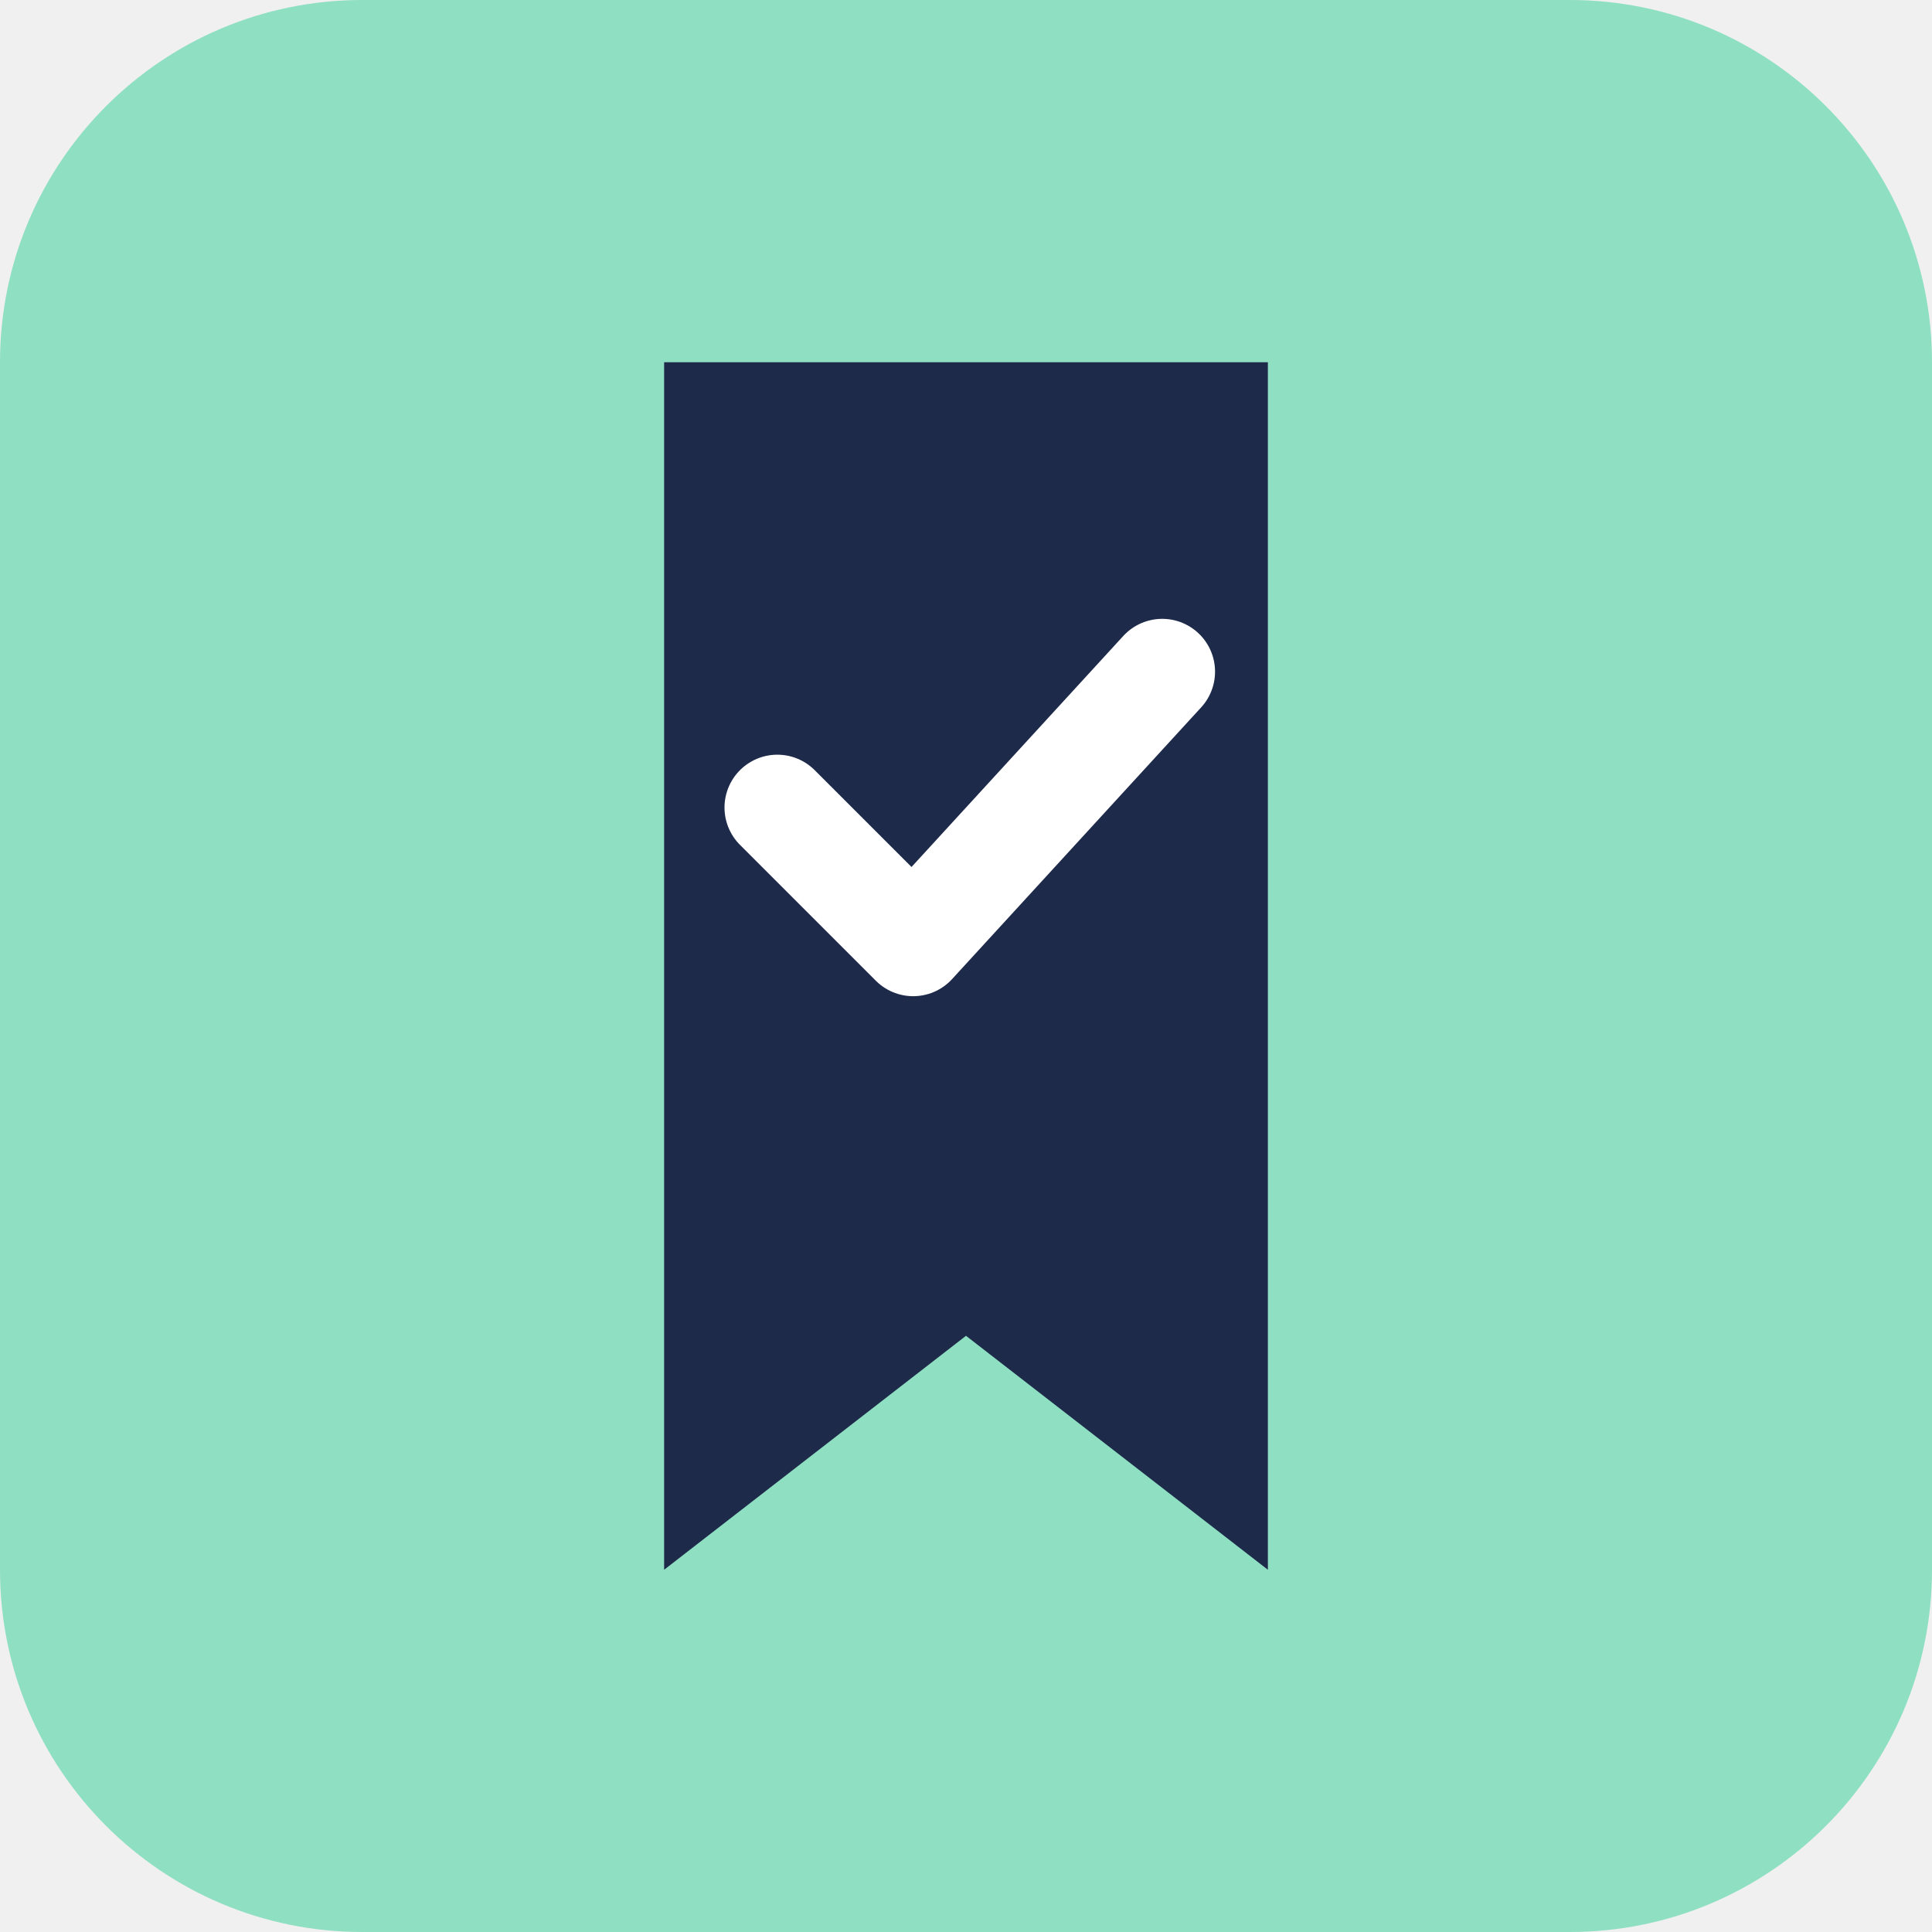
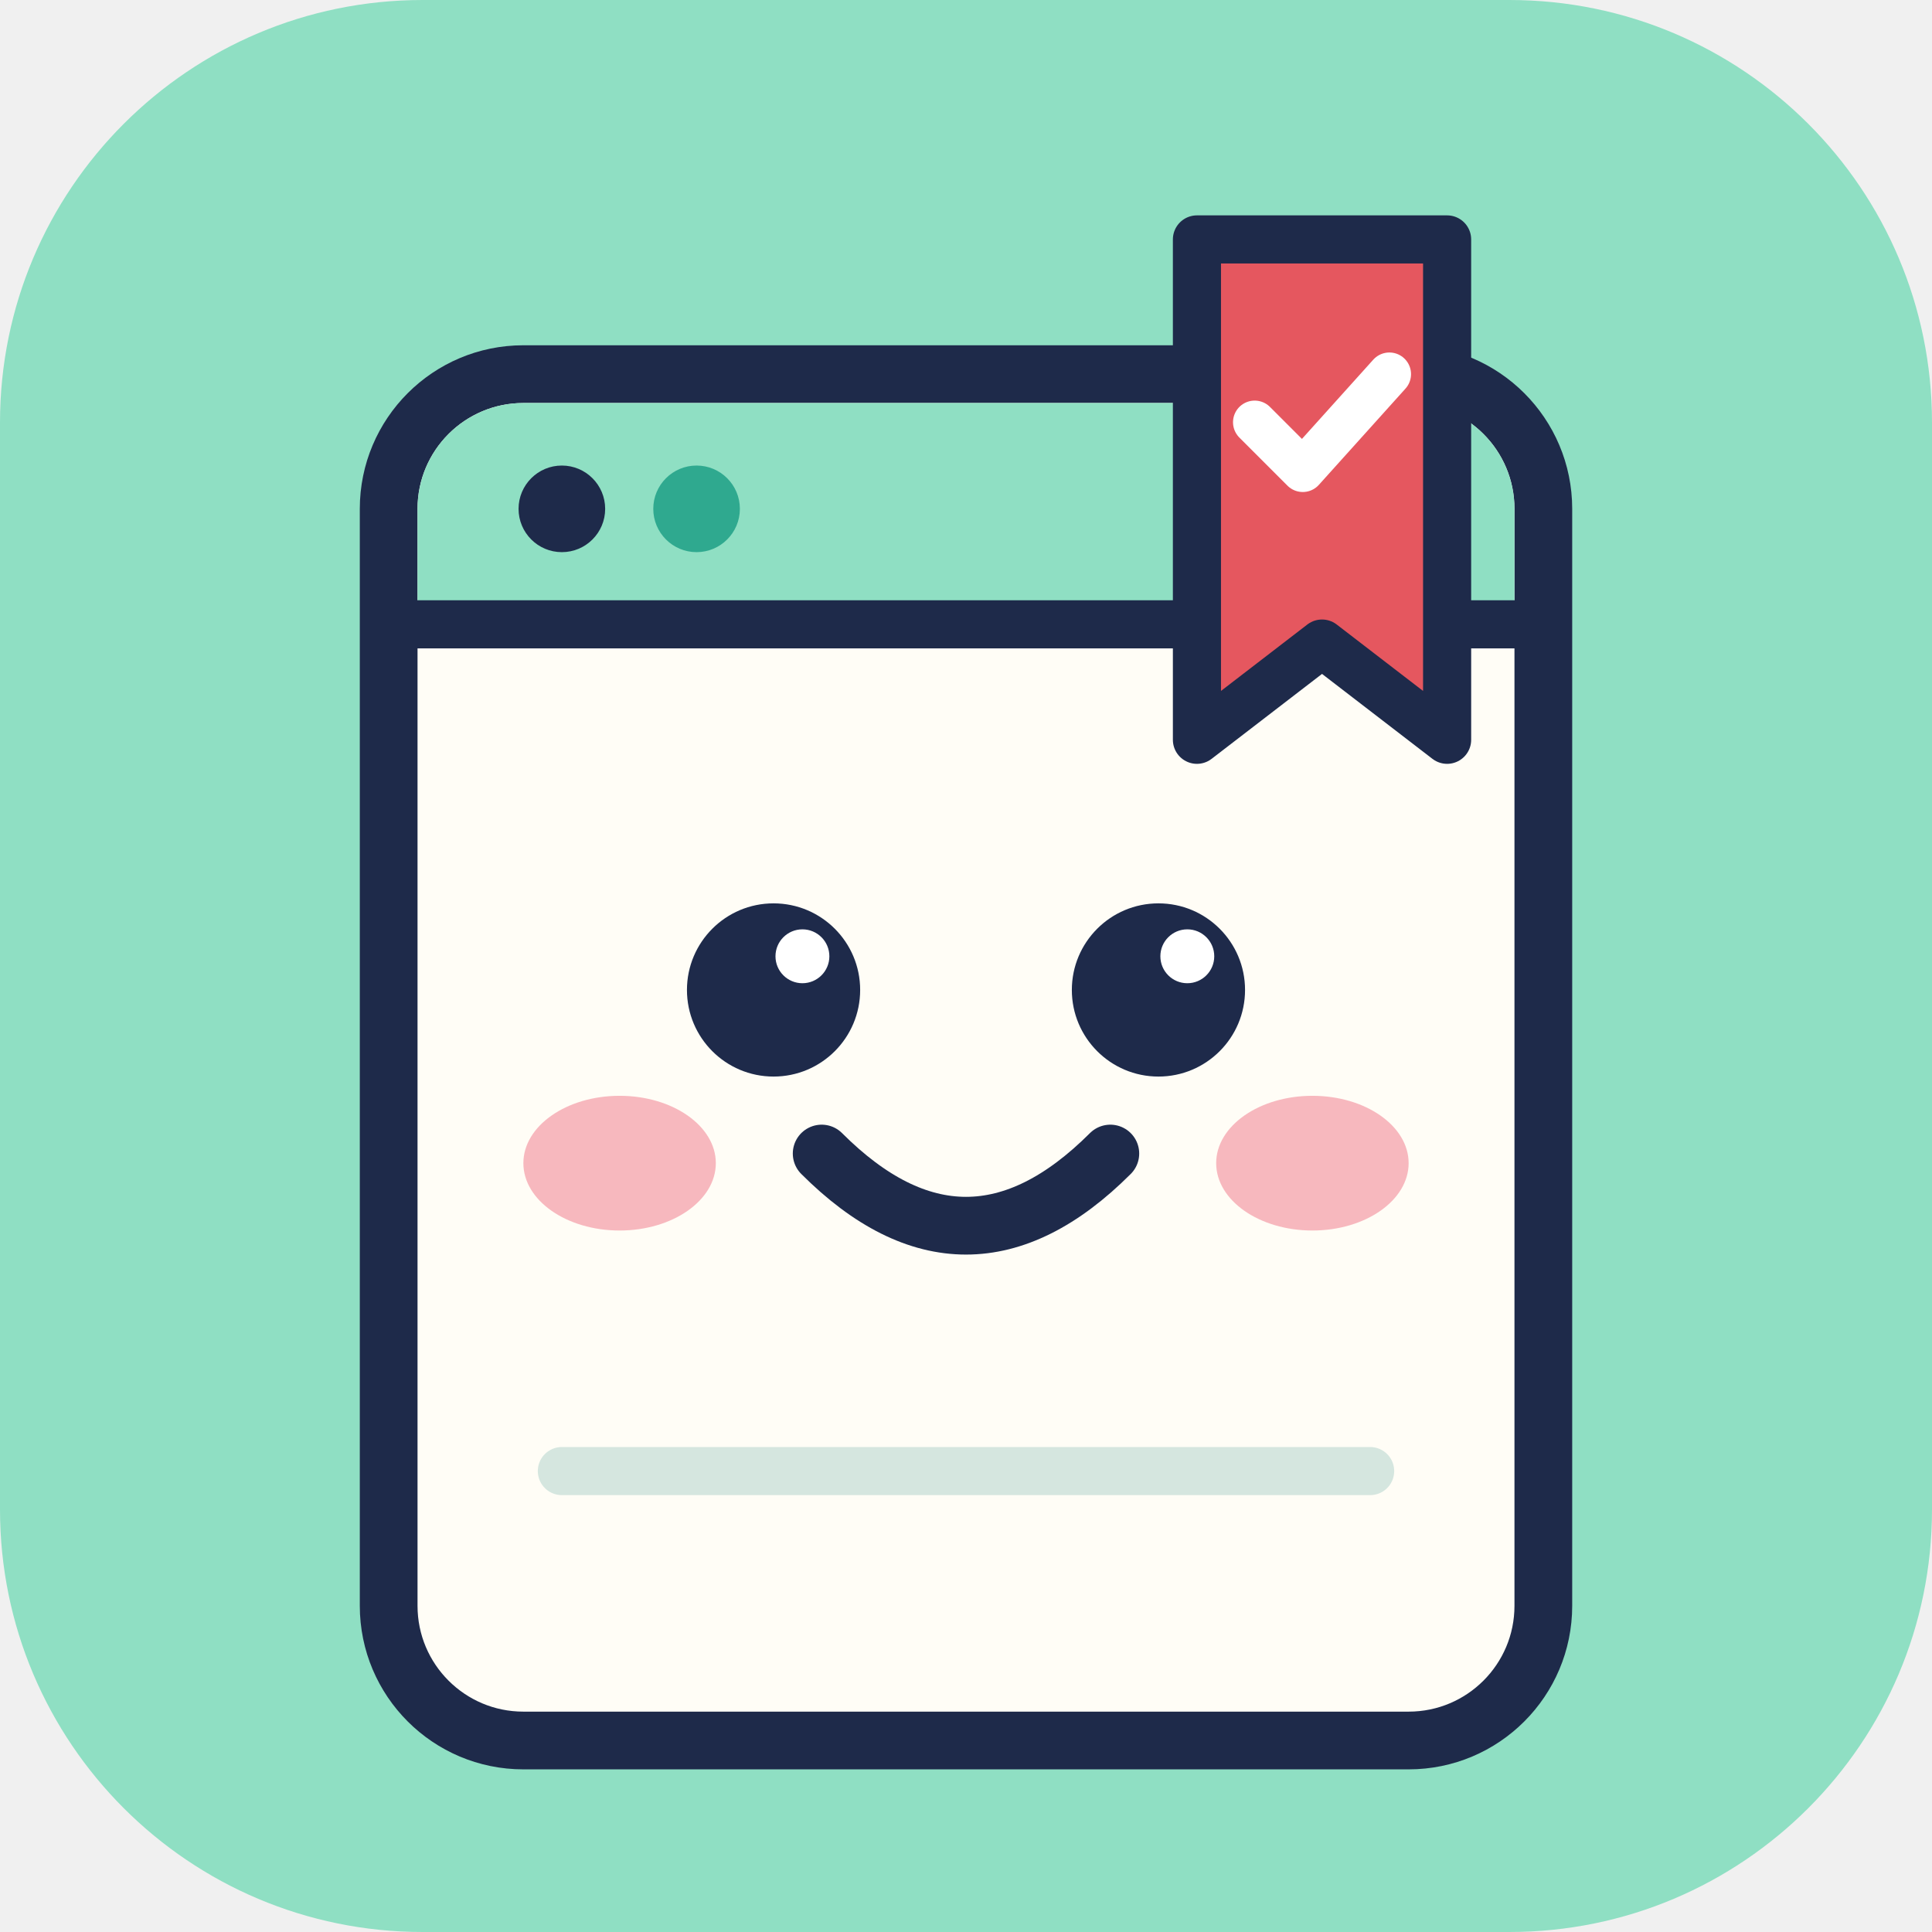
<svg xmlns="http://www.w3.org/2000/svg" viewBox="0 0 512 512">
-   <rect width="512" height="512" rx="96" fill="#8FDFC3" />
-   <path d="M176 96h160v320l-80-62-80 62z" fill="#1E2A4A" />
-   <path d="m206 214 36 36 66-72" fill="none" stroke="#fff" stroke-width="28" stroke-linecap="round" stroke-linejoin="round" />
+   <rect width="512" height="512" rx="112" fill="#8FDFC3" />
+   <g transform="translate(256 270) scale(2.55) translate(-100 -103)" fill="none">
+     <rect x="40" y="36" width="120" height="142" rx="14" fill="#FFFDF6" stroke="#1E2A4A" stroke-width="6" />
+     <path d="M43 62V50a11 11 0 0 1 11-11h92a11 11 0 0 1 11 11v12z" fill="#8FDFC3" />
+     <path d="M42 62h116" stroke="#1E2A4A" stroke-width="5" />
+     <circle cx="58" cy="50" r="4.5" fill="#1E2A4A" />
+     <circle cx="72" cy="50" r="4.5" fill="#2FA98F" />
+     <path d="M58 150h84" stroke="#D5E6DF" stroke-width="5" stroke-linecap="round" />
+     <ellipse cx="64" cy="118" rx="10" ry="7" fill="#F7B8BE" />
+     <ellipse cx="136" cy="118" rx="10" ry="7" fill="#F7B8BE" />
+     <circle cx="80" cy="100" r="9" fill="#1E2A4A" />
+     <circle cx="120" cy="100" r="9" fill="#1E2A4A" />
+     <circle cx="83" cy="96.5" r="2.8" fill="#fff" />
+     <circle cx="123" cy="96.5" r="2.8" fill="#fff" />
+     <path d="M85 117q15 15 30 0" stroke="#1E2A4A" stroke-width="6" stroke-linecap="round" />
+     <path d="M124 22h26v52l-13-10-13 10z" fill="#E5575F" stroke="#1E2A4A" stroke-width="5" stroke-linejoin="round" />
+     <path d="m130 41 5 5 9-10" stroke="#fff" stroke-width="4.5" stroke-linecap="round" stroke-linejoin="round" />
+   </g>
</svg>
